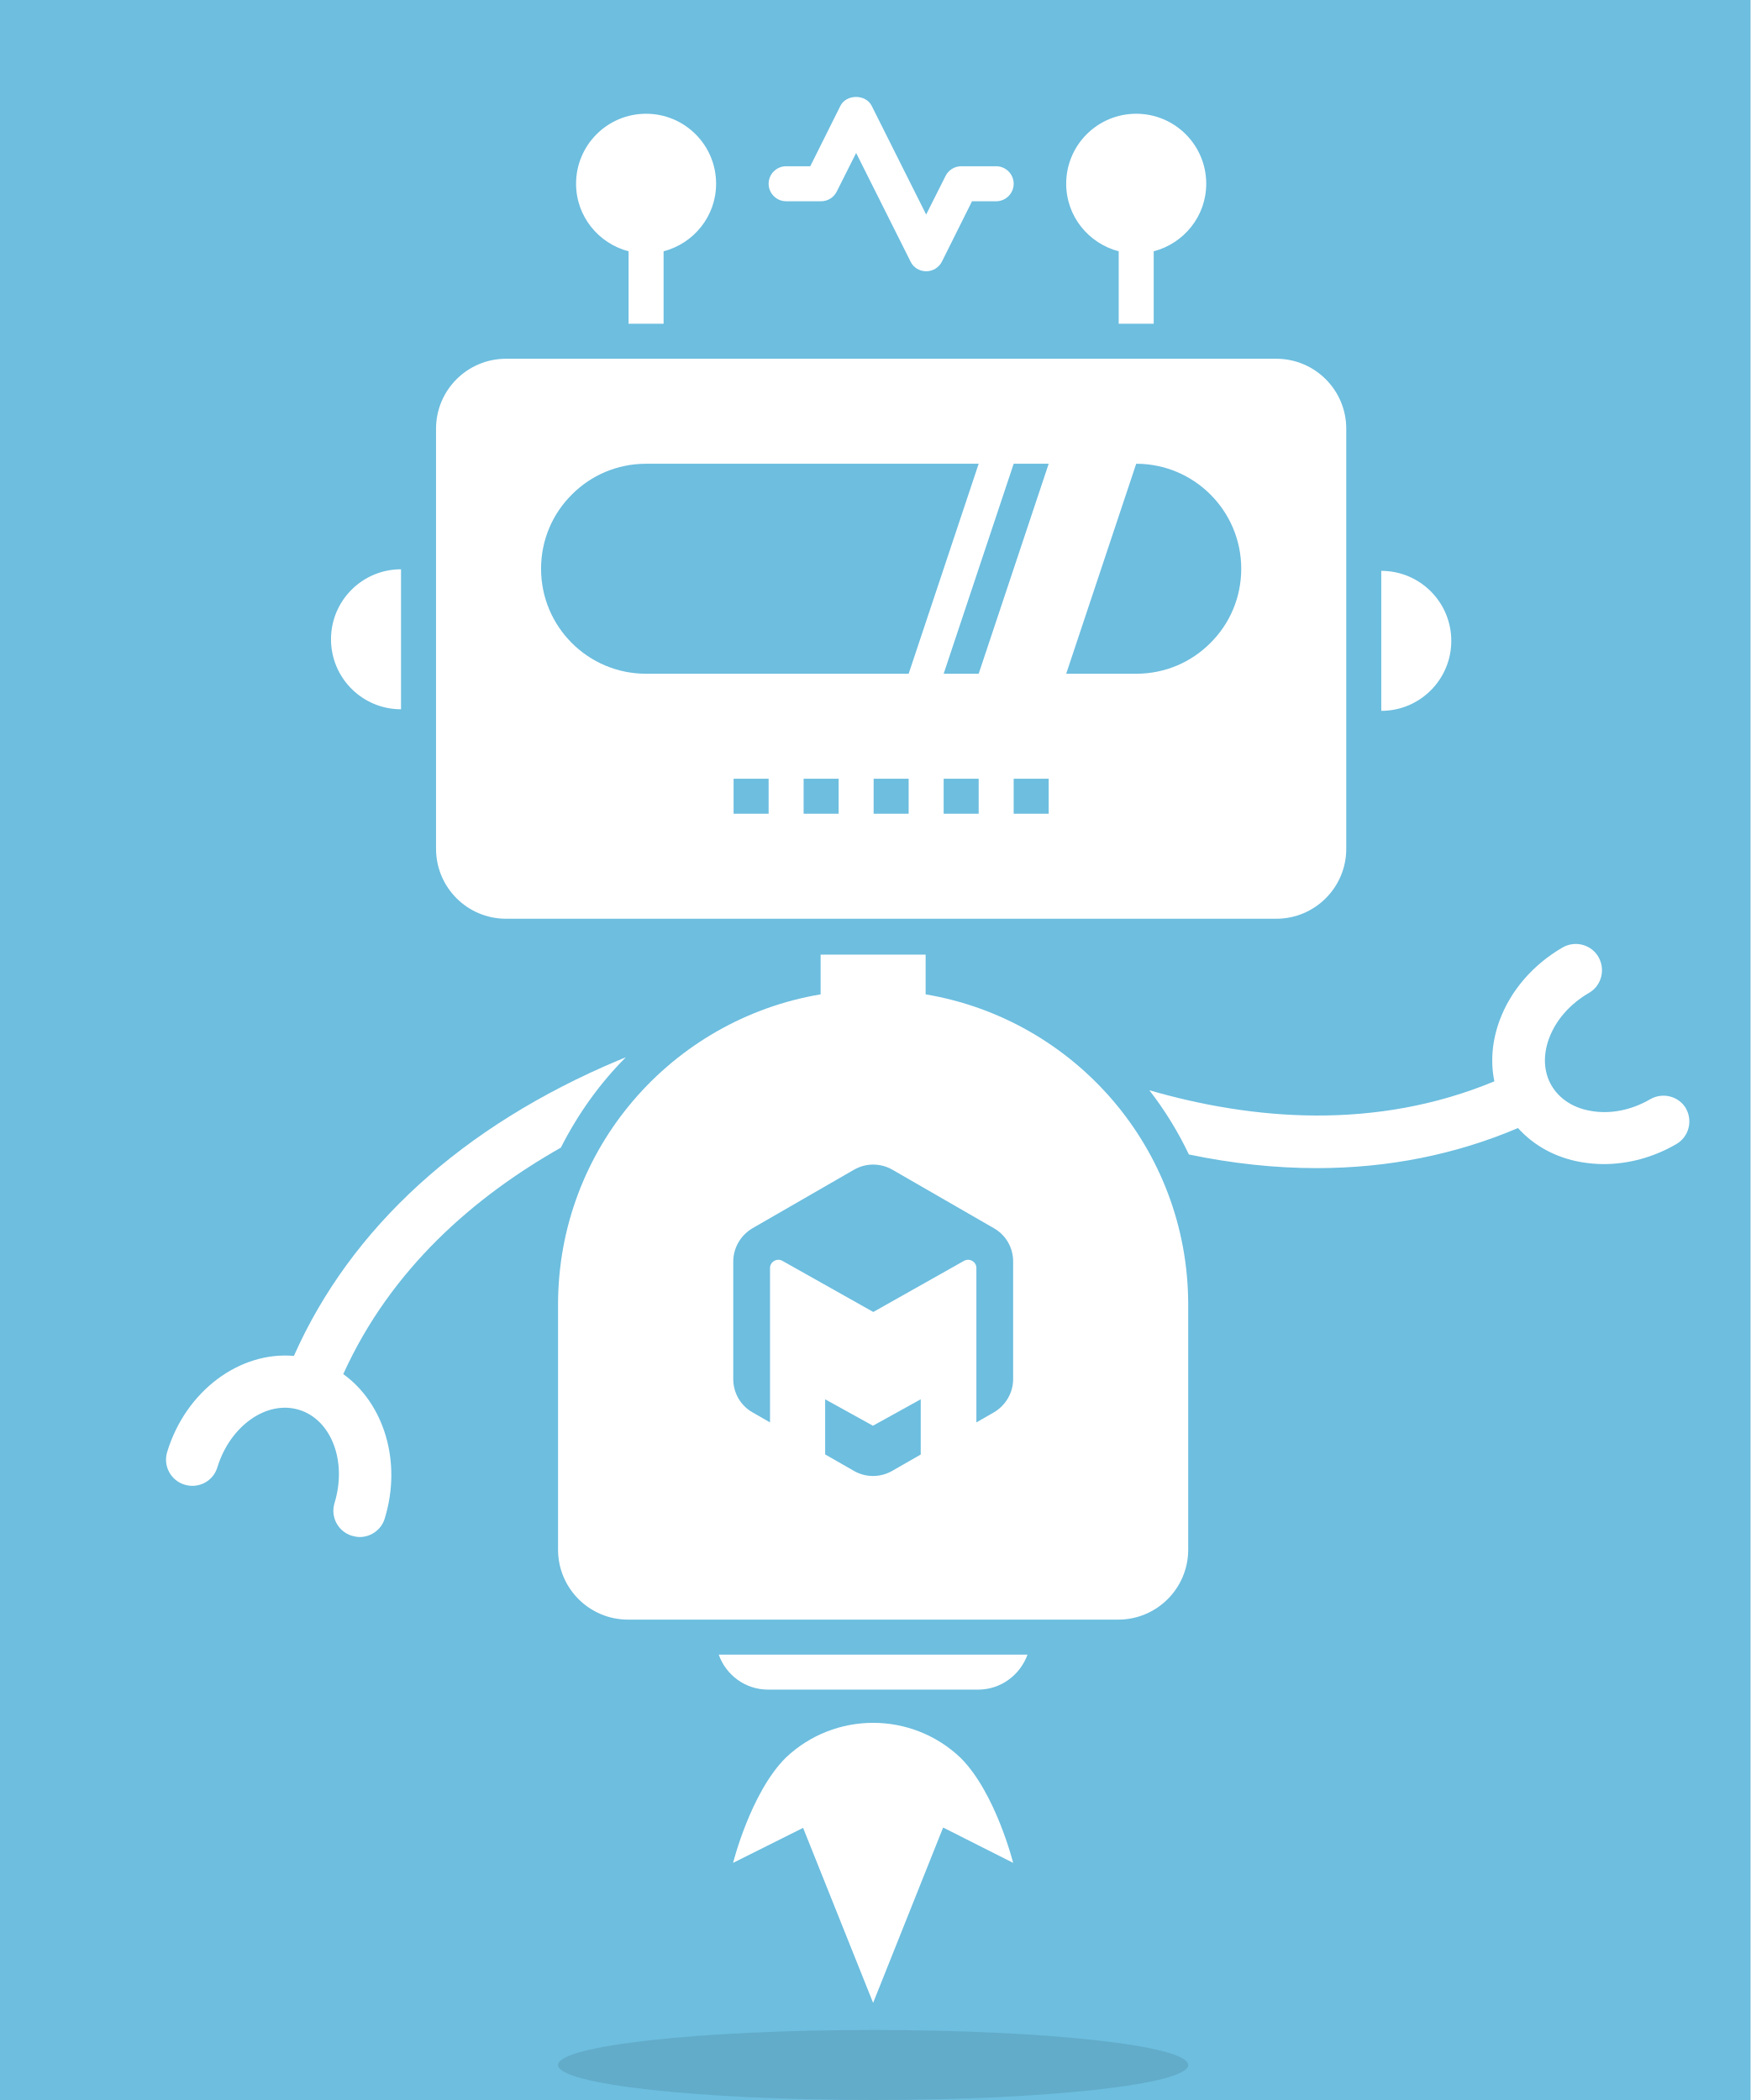
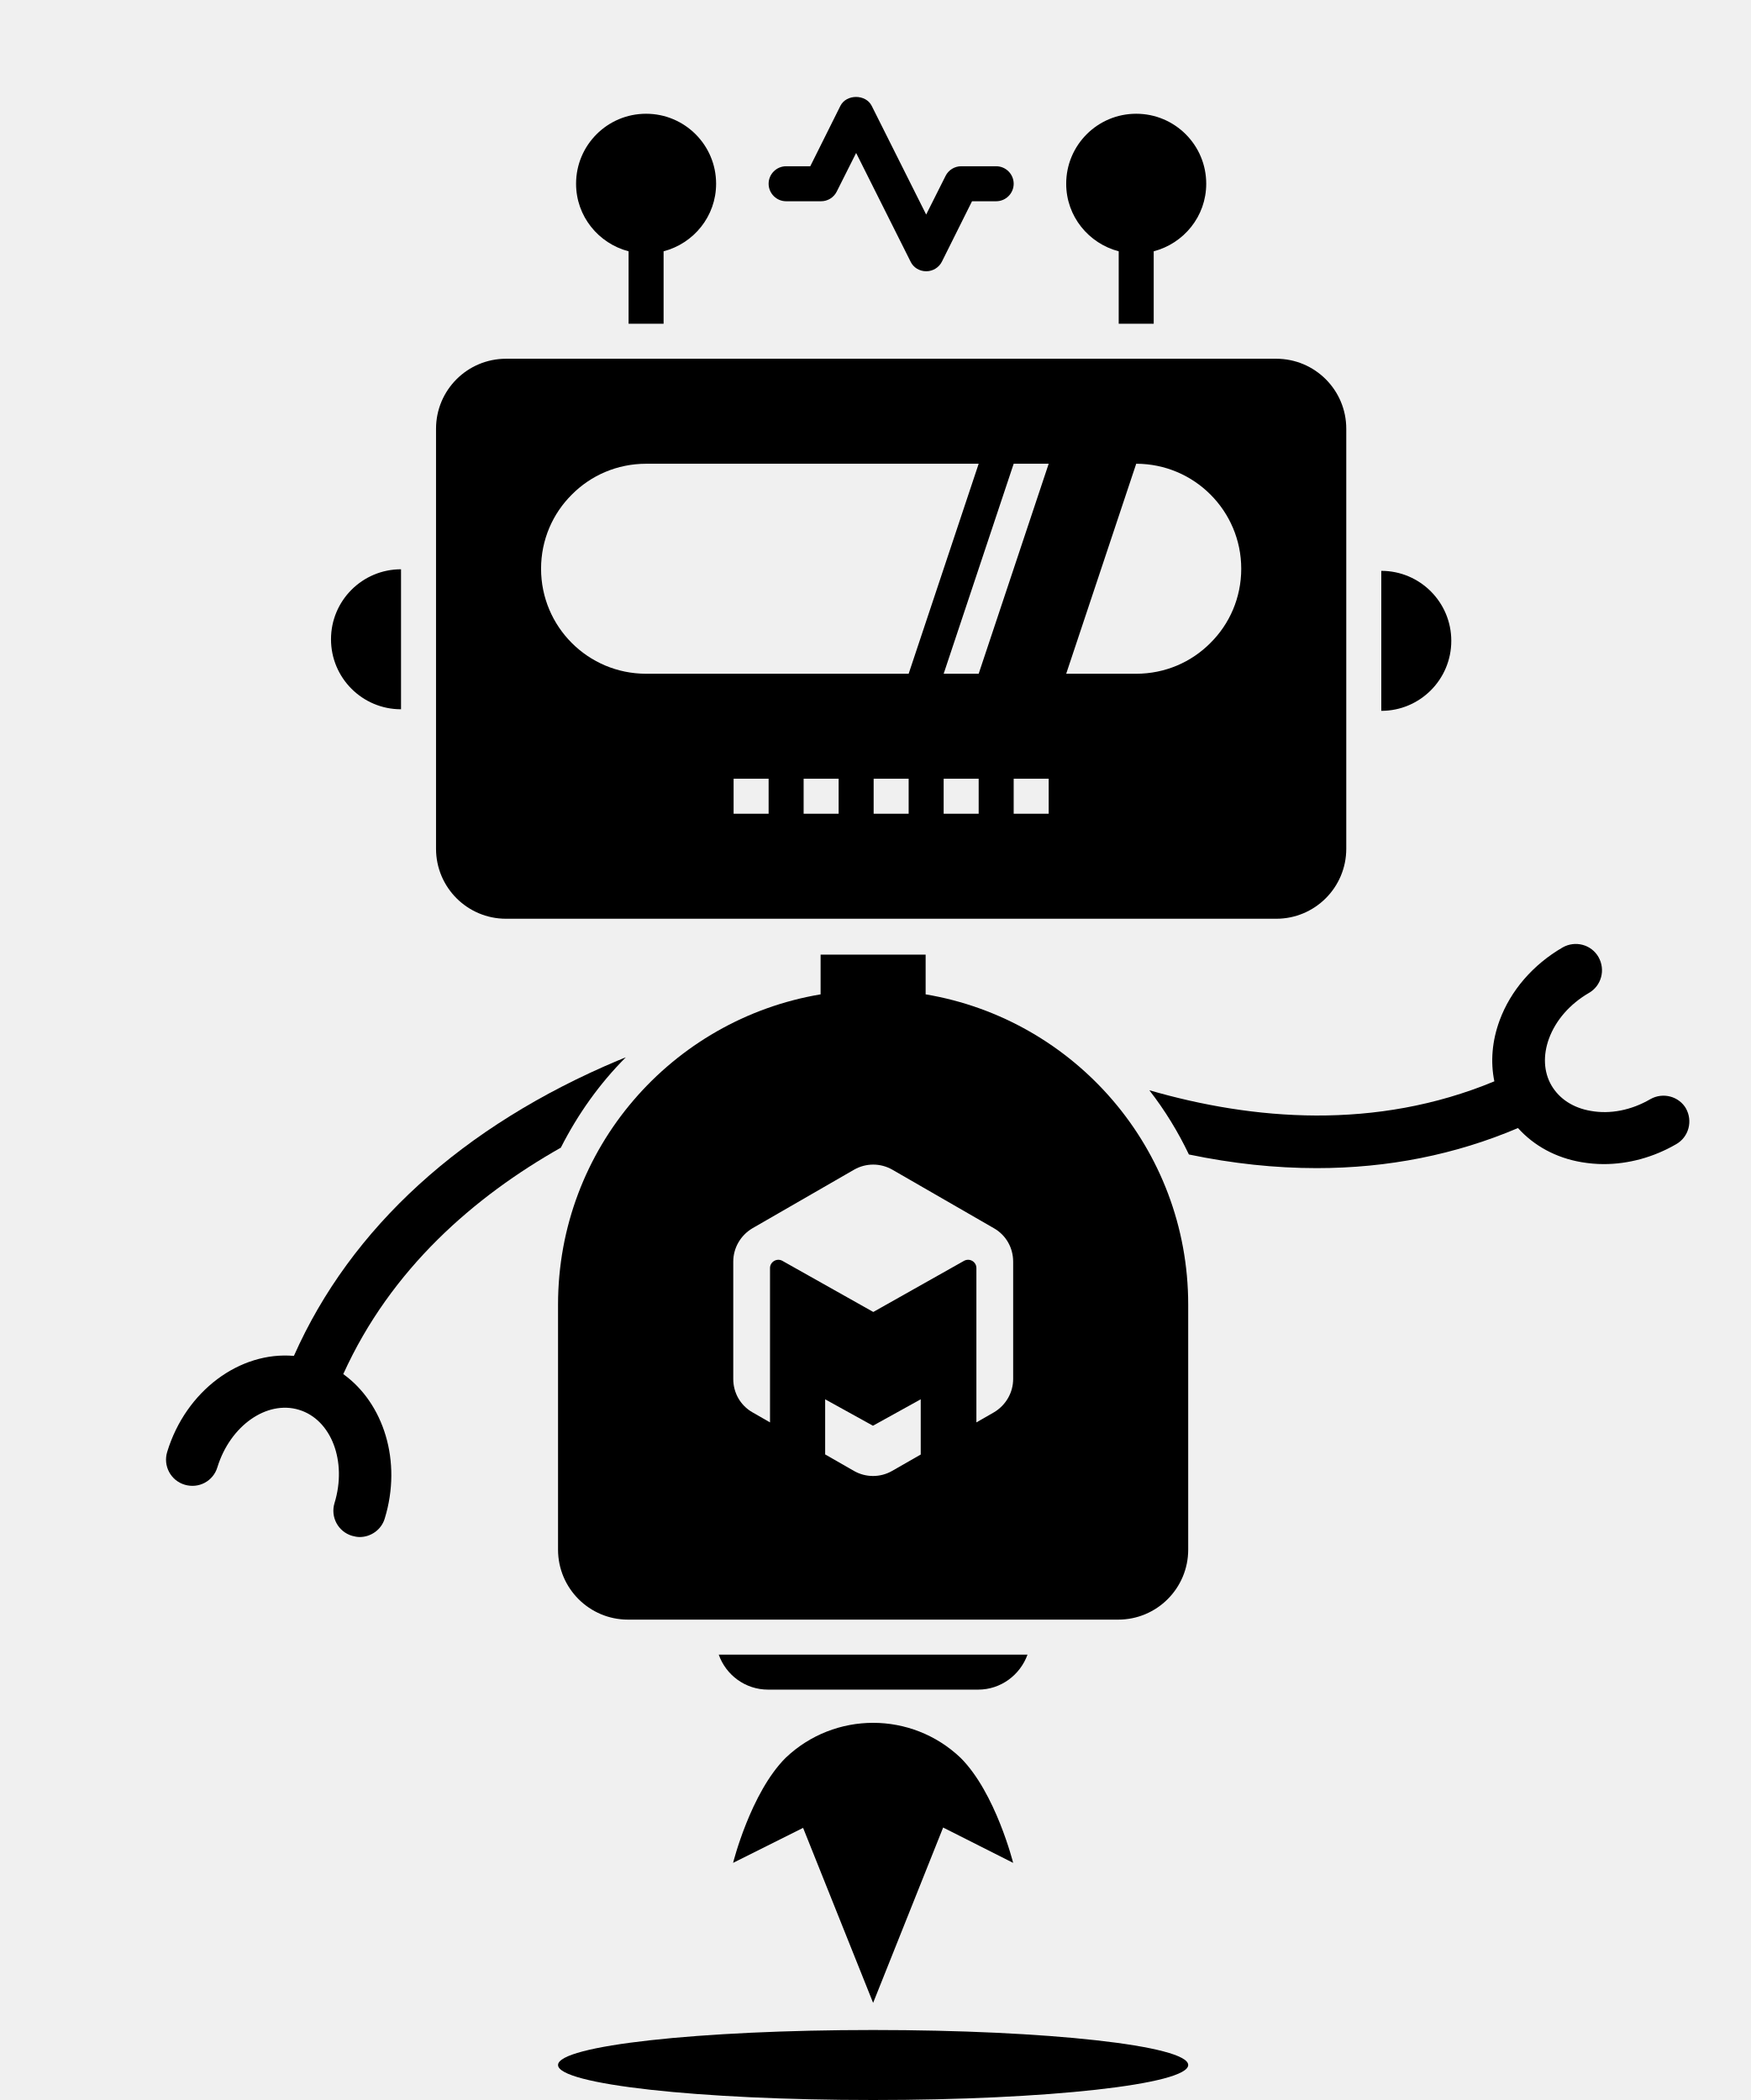
<svg xmlns="http://www.w3.org/2000/svg" id="Robot_master" data-name="Robot master" viewBox="0 0 100 120">
-   <defs>
-     <style>
-       .cls-1 {
-         fill: #fff;
-       }
- 
-       .cls-2 {
-         opacity: .1;
-       }
- 
-       .cls-3 {
-         fill: #6dbedf;
-       }
-     </style>
-   </defs>
-   <rect class="cls-3" width="100" height="120" />
  <ellipse id="Shadow" class="cls-2" cx="49.88" cy="118" rx="18" ry="2" />
  <g id="Robot">
    <g id="Torso">
      <path id="Arm-right" class="cls-1" d="M96.33,63.36c-.41-.72-1.33-.96-2.05-.55-1.08,.63-2.29,.87-3.4,.67-1.01-.17-1.8-.69-2.25-1.46-.44-.76-.49-1.71-.14-2.67,.39-1.06,1.2-1.98,2.28-2.61,.72-.41,.96-1.33,.55-2.05s-1.33-.96-2.05-.55c-1.69,.98-2.97,2.46-3.6,4.17-.43,1.17-.53,2.36-.3,3.48-6.79,2.82-13.8,2.22-19.71,.51,.88,1.13,1.64,2.37,2.26,3.67,2.49,.52,4.93,.78,7.3,.78,4.07,0,7.93-.77,11.5-2.29,.91,1.01,2.16,1.7,3.63,1.95,.42,.07,.84,.11,1.27,.11,1.41,0,2.85-.39,4.14-1.14,.72-.41,.96-1.33,.55-2.05Z" />
      <g id="Body">
        <g id="Rocket">
          <path id="Fire" class="cls-1" d="M44.88,100.45c-2,2-3,6-3,6l4-2,4,10,4-10.02,4,2.02s-1-4-3-6c-2.8-2.67-7.2-2.67-10,0h0Z" />
          <path id="Pipe" class="cls-1" d="M41.06,94.55c.41,1.16,1.51,2,2.82,2h12c1.3,0,2.4-.84,2.82-2h-17.63Z" />
        </g>
        <path id="Belly" class="cls-1" d="M52.88,56.82v-2.27s-6,0-6,0v2.27c-8.51,1.43-15,8.81-15,17.73v14c0,2.21,1.79,4,4,4h28c2.21,0,4-1.79,4-4v-14c0-8.92-6.49-16.3-15-17.73Zm-.27,26.29l-1.64,.94c-.68,.39-1.51,.39-2.19,0l-1.64-.94v-3.15s2.73,1.51,2.73,1.51l2.73-1.51v3.15Zm5.27-4.31c0,.78-.42,1.5-1.09,1.9l-1.01,.58v-8.82c0-.36-.39-.59-.71-.41l-5.18,2.92-5.19-2.92c-.31-.18-.71,.05-.71,.41v8.82s-1.01-.58-1.01-.58c-.68-.39-1.09-1.11-1.09-1.9v-6.71c0-.78,.42-1.5,1.09-1.9l5.81-3.35c.68-.39,1.51-.39,2.19,0l5.81,3.35c.68,.39,1.09,1.11,1.09,1.9v6.71Z" />
      </g>
      <path id="Arm-left" class="cls-1" d="M35.35,60.58c-8.93,3.75-15.31,9.57-18.56,16.9-3.08-.27-6.17,1.98-7.24,5.49-.24,.79,.2,1.63,1,1.87s1.63-.2,1.87-1c.73-2.37,2.82-3.84,4.66-3.28,1.85,.56,2.76,2.95,2.03,5.33-.24,.79,.2,1.63,1,1.87,.15,.04,.29,.07,.44,.07,.64,0,1.24-.42,1.43-1.06,1-3.26-.06-6.59-2.37-8.25,2.73-6.03,7.49-10.14,12.43-12.94,.97-1.91,2.21-3.66,3.71-5.16-.13,.05-.26,.1-.39,.16Z" />
    </g>
    <g id="Head">
      <path id="Face" class="cls-1" d="M72.91,20.5H28.91c-2.21,0-4,1.79-4,4v24c0,2.21,1.79,4,4,4h44c2.21,0,4-1.79,4-4V24.5c0-2.21-1.79-4-4-4Zm-29,26h-2v-2h2v2Zm4,0h-2v-2h2v2Zm4,0h-2v-2h2v2Zm-15-8c-3.32,0-6-2.69-6-6,0-1.66,.67-3.16,1.76-4.24,1.08-1.09,2.58-1.76,4.24-1.76h19s-4,12-4,12h-15Zm19,8h-2v-2h2v2Zm4,0h-2v-2h2v2Zm-4-8h-2s4-12,4-12h2s-4,12-4,12Zm13.24-1.76c-1.08,1.09-2.58,1.76-4.24,1.76h-4s4-12,4-12c3.31,0,6,2.69,6,6,0,1.66-.67,3.16-1.76,4.24Z" />
      <path id="Ear-right" class="cls-1" d="M78.91,32.62h0c2.21,0,4,1.79,4,4h0c0,2.21-1.79,4-4,4h0v-8h0Z" />
      <path id="Ear-left" class="cls-1" d="M22.91,32.53h0v8h0c-2.21,0-4-1.79-4-4h0c0-2.21,1.79-4,4-4Z" />
      <g id="Top">
        <path id="Antenna-left" class="cls-1" d="M40.91,10.5c0-2.21-1.79-4-4-4s-4,1.79-4,4c0,1.86,1.28,3.41,3,3.86v4.14s2,0,2,0v-4.14c1.72-.45,3-2,3-3.86Z" />
        <path id="Antenna-right" class="cls-1" d="M68.91,10.5c0-2.21-1.79-4-4-4s-4,1.79-4,4c0,1.86,1.28,3.41,3,3.86v4.14s2,0,2,0v-4.14c1.72-.45,3-2,3-3.86Z" />
        <path id="Signal" class="cls-1" d="M52.91,15.5c-.38,0-.73-.21-.89-.55l-3.11-6.21-1.11,2.21c-.17,.34-.52,.55-.89,.55h-2c-.55,0-1-.45-1-1s.45-1,1-1h1.38s1.72-3.45,1.72-3.45c.34-.68,1.45-.68,1.79,0l3.11,6.21,1.11-2.21c.17-.34,.52-.55,.89-.55h2c.55,0,1,.45,1,1s-.45,1-1,1h-1.38s-1.72,3.45-1.72,3.45c-.17,.34-.52,.55-.89,.55Z" />
      </g>
    </g>
  </g>
</svg>
